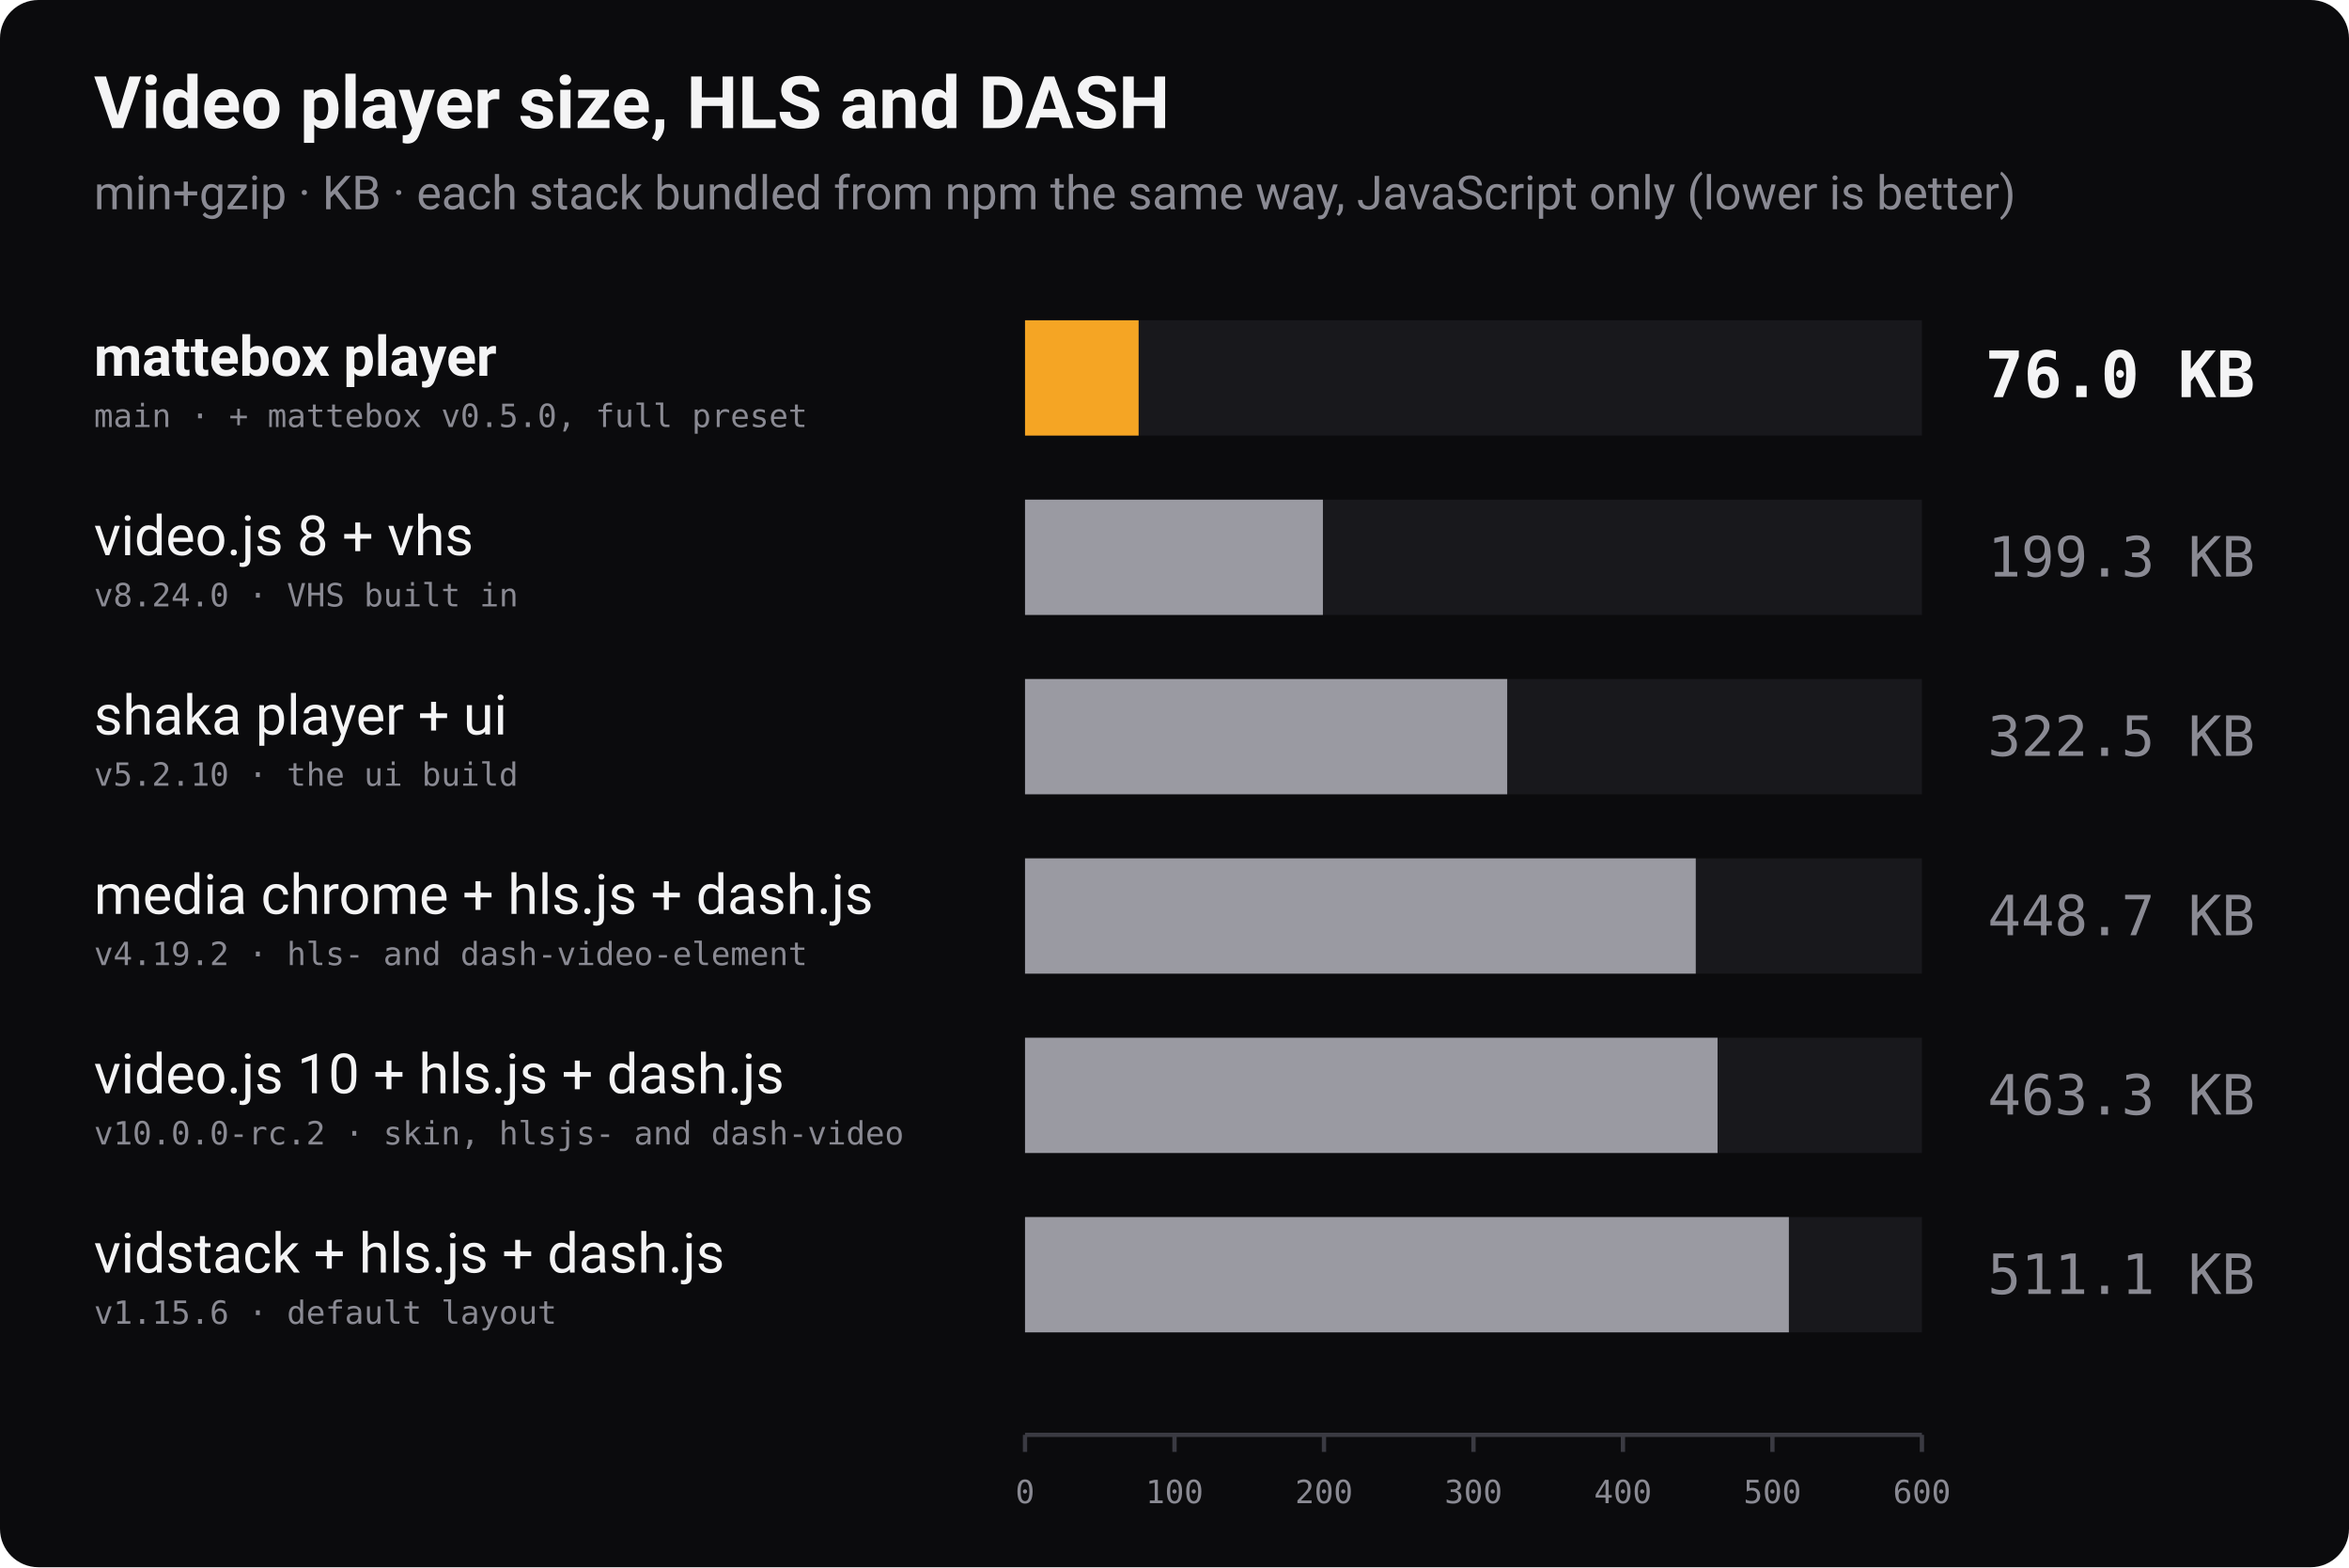
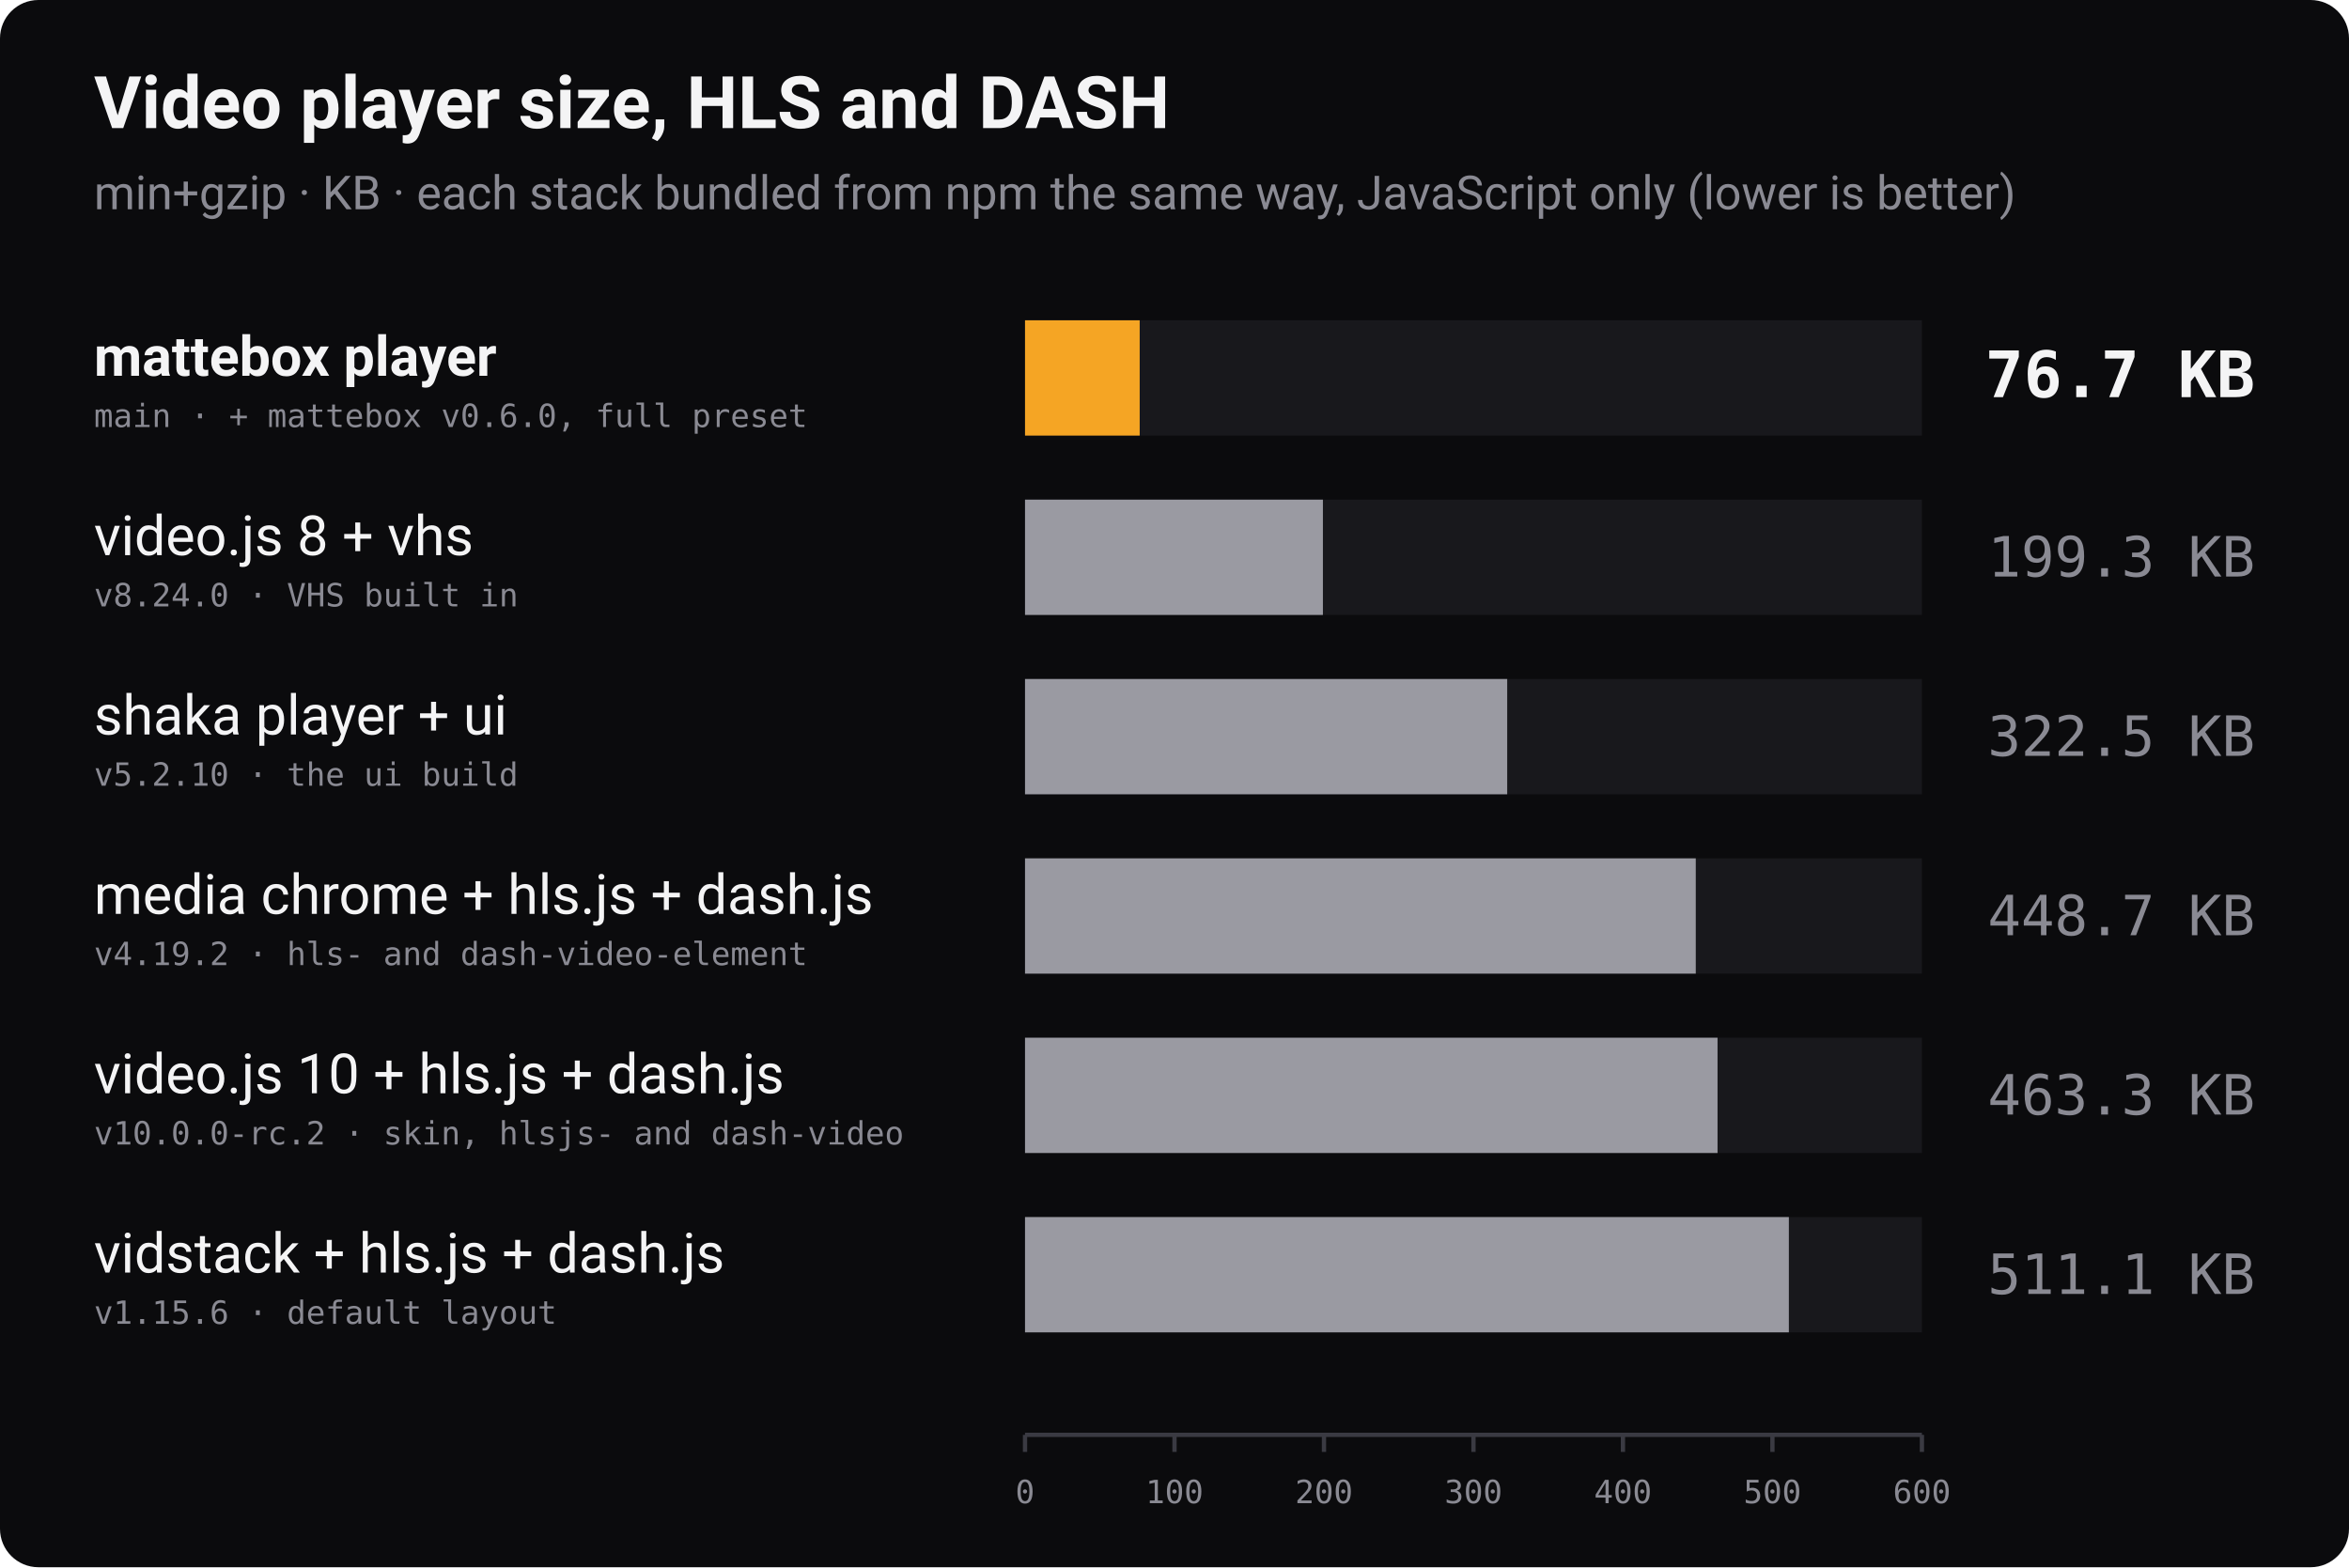
<svg xmlns="http://www.w3.org/2000/svg" width="1100" height="734" viewBox="0 0 1100 734" role="img" aria-label="Bundle size of video players with HLS and DASH playback, min+gzip, lower is better">
  <rect width="1100" height="734" rx="18" fill="#0b0b0d" />
  <text x="44" y="60" font-family="-apple-system, 'Segoe UI', Roboto, Helvetica, Arial, sans-serif" font-size="34" font-weight="700" fill="#f4f4f5">Video player size, HLS and DASH</text>
  <text x="44" y="98" font-family="-apple-system, 'Segoe UI', Roboto, Helvetica, Arial, sans-serif" font-size="22" fill="#8a8a93">min+gzip · KB · each stack bundled from npm the same way, JavaScript only (lower is better)</text>
  <text x="44" y="176" font-family="-apple-system, 'Segoe UI', Roboto, Helvetica, Arial, sans-serif" font-size="26" font-weight="700" fill="#f4f4f5">mattebox player</text>
-   <text x="44" y="200" font-family="ui-monospace, 'SF Mono', Menlo, Consolas, monospace" font-size="15" fill="#8a8a93">main · + mattebox v0.5.0, full preset</text>
+   <text x="44" y="200" font-family="ui-monospace, 'SF Mono', Menlo, Consolas, monospace" font-size="15" fill="#8a8a93">main · + mattebox v0.6.0, full preset</text>
  <rect x="480" y="150" width="420" height="54" fill="#18181c" />
-   <rect x="480" y="150" width="53.2" height="54" fill="#f5a524" />
-   <text x="1056" y="186" text-anchor="end" font-family="ui-monospace, 'SF Mono', Menlo, Consolas, monospace" font-size="30" font-weight="700" fill="#f4f4f5">76.0 KB</text>
+   <rect x="480" y="150" width="53.7" height="54" fill="#f5a524" />
+   <text x="1056" y="186" text-anchor="end" font-family="ui-monospace, 'SF Mono', Menlo, Consolas, monospace" font-size="30" font-weight="700" fill="#f4f4f5">76.7 KB</text>
  <text x="44" y="260" font-family="-apple-system, 'Segoe UI', Roboto, Helvetica, Arial, sans-serif" font-size="26" font-weight="400" fill="#f4f4f5">video.js 8 + vhs</text>
  <text x="44" y="284" font-family="ui-monospace, 'SF Mono', Menlo, Consolas, monospace" font-size="15" fill="#8a8a93">v8.24.0 · VHS built in</text>
  <rect x="480" y="234" width="420" height="54" fill="#18181c" />
  <rect x="480" y="234" width="139.5" height="54" fill="#9a9aa2" />
  <text x="1056" y="270" text-anchor="end" font-family="ui-monospace, 'SF Mono', Menlo, Consolas, monospace" font-size="26" font-weight="400" fill="#8a8a93">199.3 KB</text>
  <text x="44" y="344" font-family="-apple-system, 'Segoe UI', Roboto, Helvetica, Arial, sans-serif" font-size="26" font-weight="400" fill="#f4f4f5">shaka player + ui</text>
  <text x="44" y="368" font-family="ui-monospace, 'SF Mono', Menlo, Consolas, monospace" font-size="15" fill="#8a8a93">v5.2.10 · the ui build</text>
  <rect x="480" y="318" width="420" height="54" fill="#18181c" />
  <rect x="480" y="318" width="225.8" height="54" fill="#9a9aa2" />
  <text x="1056" y="354" text-anchor="end" font-family="ui-monospace, 'SF Mono', Menlo, Consolas, monospace" font-size="26" font-weight="400" fill="#8a8a93">322.5 KB</text>
  <text x="44" y="428" font-family="-apple-system, 'Segoe UI', Roboto, Helvetica, Arial, sans-serif" font-size="26" font-weight="400" fill="#f4f4f5">media chrome + hls.js + dash.js</text>
  <text x="44" y="452" font-family="ui-monospace, 'SF Mono', Menlo, Consolas, monospace" font-size="15" fill="#8a8a93">v4.19.2 · hls- and dash-video-element</text>
  <rect x="480" y="402" width="420" height="54" fill="#18181c" />
  <rect x="480" y="402" width="314.1" height="54" fill="#9a9aa2" />
  <text x="1056" y="438" text-anchor="end" font-family="ui-monospace, 'SF Mono', Menlo, Consolas, monospace" font-size="26" font-weight="400" fill="#8a8a93">448.7 KB</text>
  <text x="44" y="512" font-family="-apple-system, 'Segoe UI', Roboto, Helvetica, Arial, sans-serif" font-size="26" font-weight="400" fill="#f4f4f5">video.js 10 + hls.js + dash.js</text>
  <text x="44" y="536" font-family="ui-monospace, 'SF Mono', Menlo, Consolas, monospace" font-size="15" fill="#8a8a93">v10.0.0-rc.2 · skin, hlsjs- and dash-video</text>
  <rect x="480" y="486" width="420" height="54" fill="#18181c" />
  <rect x="480" y="486" width="324.3" height="54" fill="#9a9aa2" />
  <text x="1056" y="522" text-anchor="end" font-family="ui-monospace, 'SF Mono', Menlo, Consolas, monospace" font-size="26" font-weight="400" fill="#8a8a93">463.3 KB</text>
  <text x="44" y="596" font-family="-apple-system, 'Segoe UI', Roboto, Helvetica, Arial, sans-serif" font-size="26" font-weight="400" fill="#f4f4f5">vidstack + hls.js + dash.js</text>
  <text x="44" y="620" font-family="ui-monospace, 'SF Mono', Menlo, Consolas, monospace" font-size="15" fill="#8a8a93">v1.15.6 · default layout</text>
  <rect x="480" y="570" width="420" height="54" fill="#18181c" />
  <rect x="480" y="570" width="357.7" height="54" fill="#9a9aa2" />
  <text x="1056" y="606" text-anchor="end" font-family="ui-monospace, 'SF Mono', Menlo, Consolas, monospace" font-size="26" font-weight="400" fill="#8a8a93">511.1 KB</text>
  <line x1="480" y1="672" x2="900" y2="672" stroke="#3a3a42" stroke-width="2" />
  <line x1="480.0" y1="672" x2="480.0" y2="680" stroke="#3a3a42" stroke-width="2" />
  <text x="480.0" y="704" text-anchor="middle" font-family="ui-monospace, 'SF Mono', Menlo, Consolas, monospace" font-size="15" fill="#8a8a93">0</text>
  <line x1="550.0" y1="672" x2="550.0" y2="680" stroke="#3a3a42" stroke-width="2" />
  <text x="550.0" y="704" text-anchor="middle" font-family="ui-monospace, 'SF Mono', Menlo, Consolas, monospace" font-size="15" fill="#8a8a93">100</text>
  <line x1="620.0" y1="672" x2="620.0" y2="680" stroke="#3a3a42" stroke-width="2" />
  <text x="620.0" y="704" text-anchor="middle" font-family="ui-monospace, 'SF Mono', Menlo, Consolas, monospace" font-size="15" fill="#8a8a93">200</text>
  <line x1="690.0" y1="672" x2="690.0" y2="680" stroke="#3a3a42" stroke-width="2" />
  <text x="690.0" y="704" text-anchor="middle" font-family="ui-monospace, 'SF Mono', Menlo, Consolas, monospace" font-size="15" fill="#8a8a93">300</text>
  <line x1="760.0" y1="672" x2="760.0" y2="680" stroke="#3a3a42" stroke-width="2" />
  <text x="760.0" y="704" text-anchor="middle" font-family="ui-monospace, 'SF Mono', Menlo, Consolas, monospace" font-size="15" fill="#8a8a93">400</text>
  <line x1="830.0" y1="672" x2="830.0" y2="680" stroke="#3a3a42" stroke-width="2" />
  <text x="830.0" y="704" text-anchor="middle" font-family="ui-monospace, 'SF Mono', Menlo, Consolas, monospace" font-size="15" fill="#8a8a93">500</text>
  <line x1="900.0" y1="672" x2="900.0" y2="680" stroke="#3a3a42" stroke-width="2" />
  <text x="900.0" y="704" text-anchor="middle" font-family="ui-monospace, 'SF Mono', Menlo, Consolas, monospace" font-size="15" fill="#8a8a93">600</text>
</svg>
